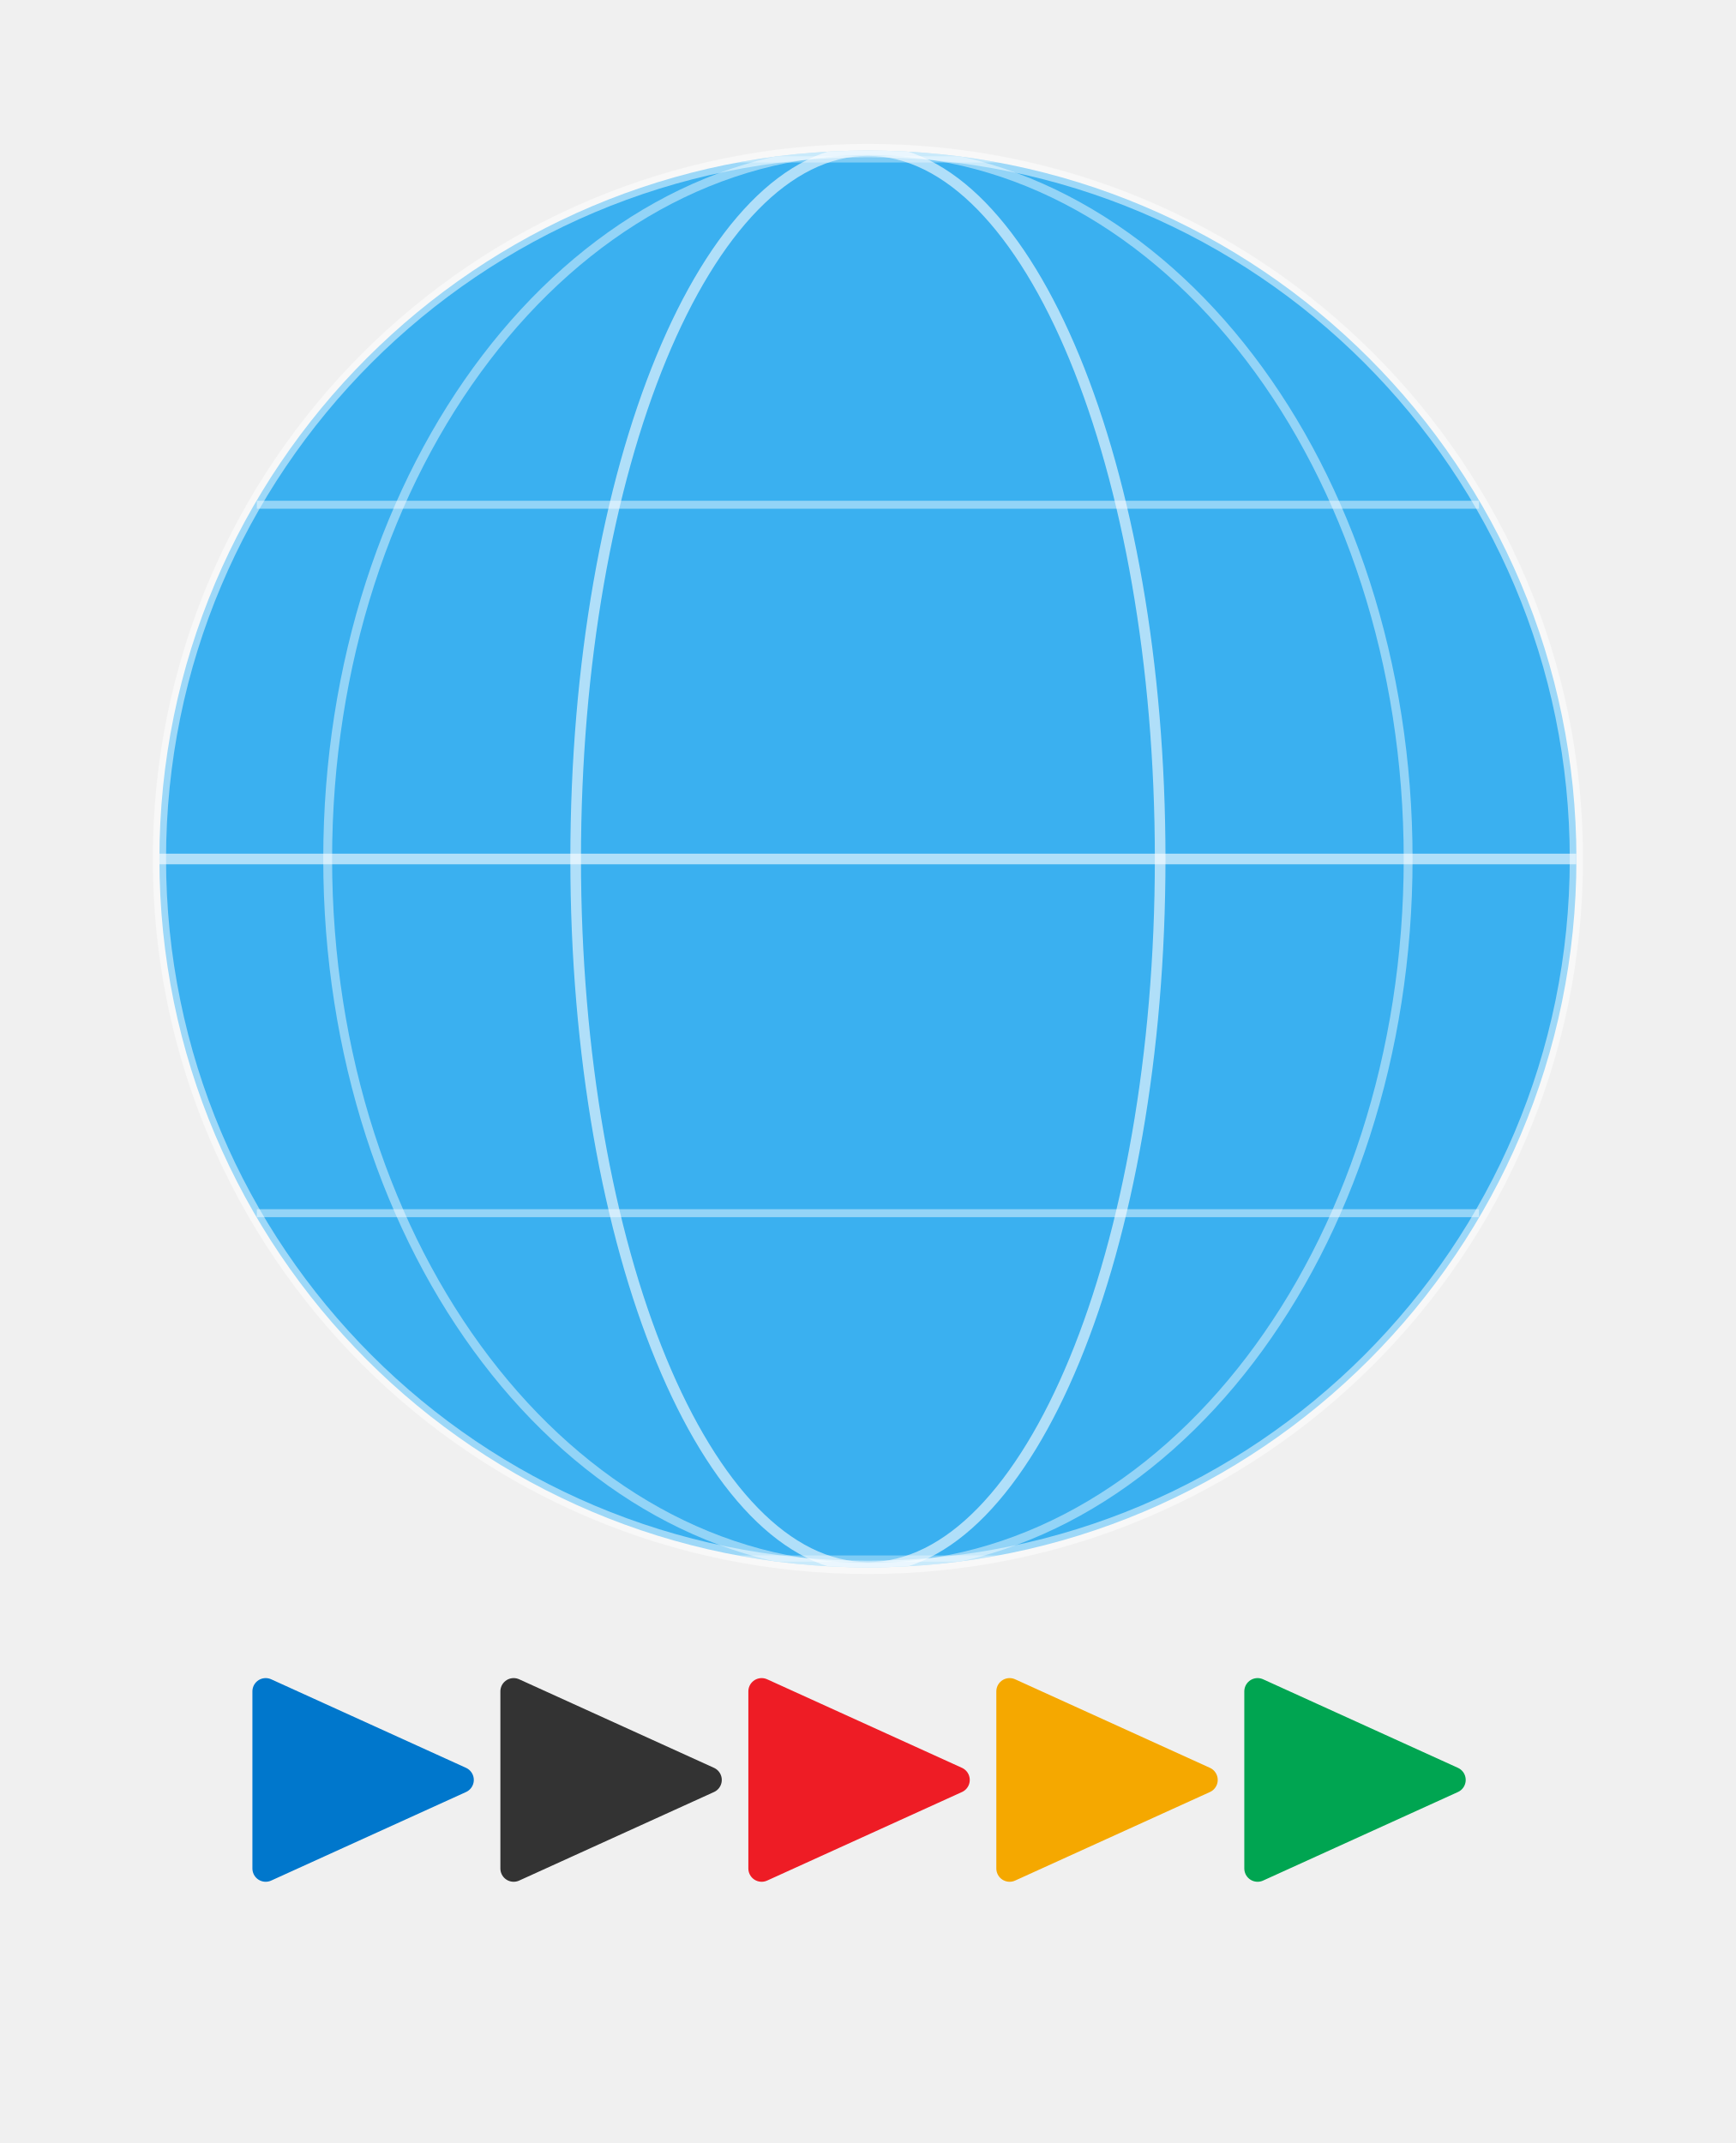
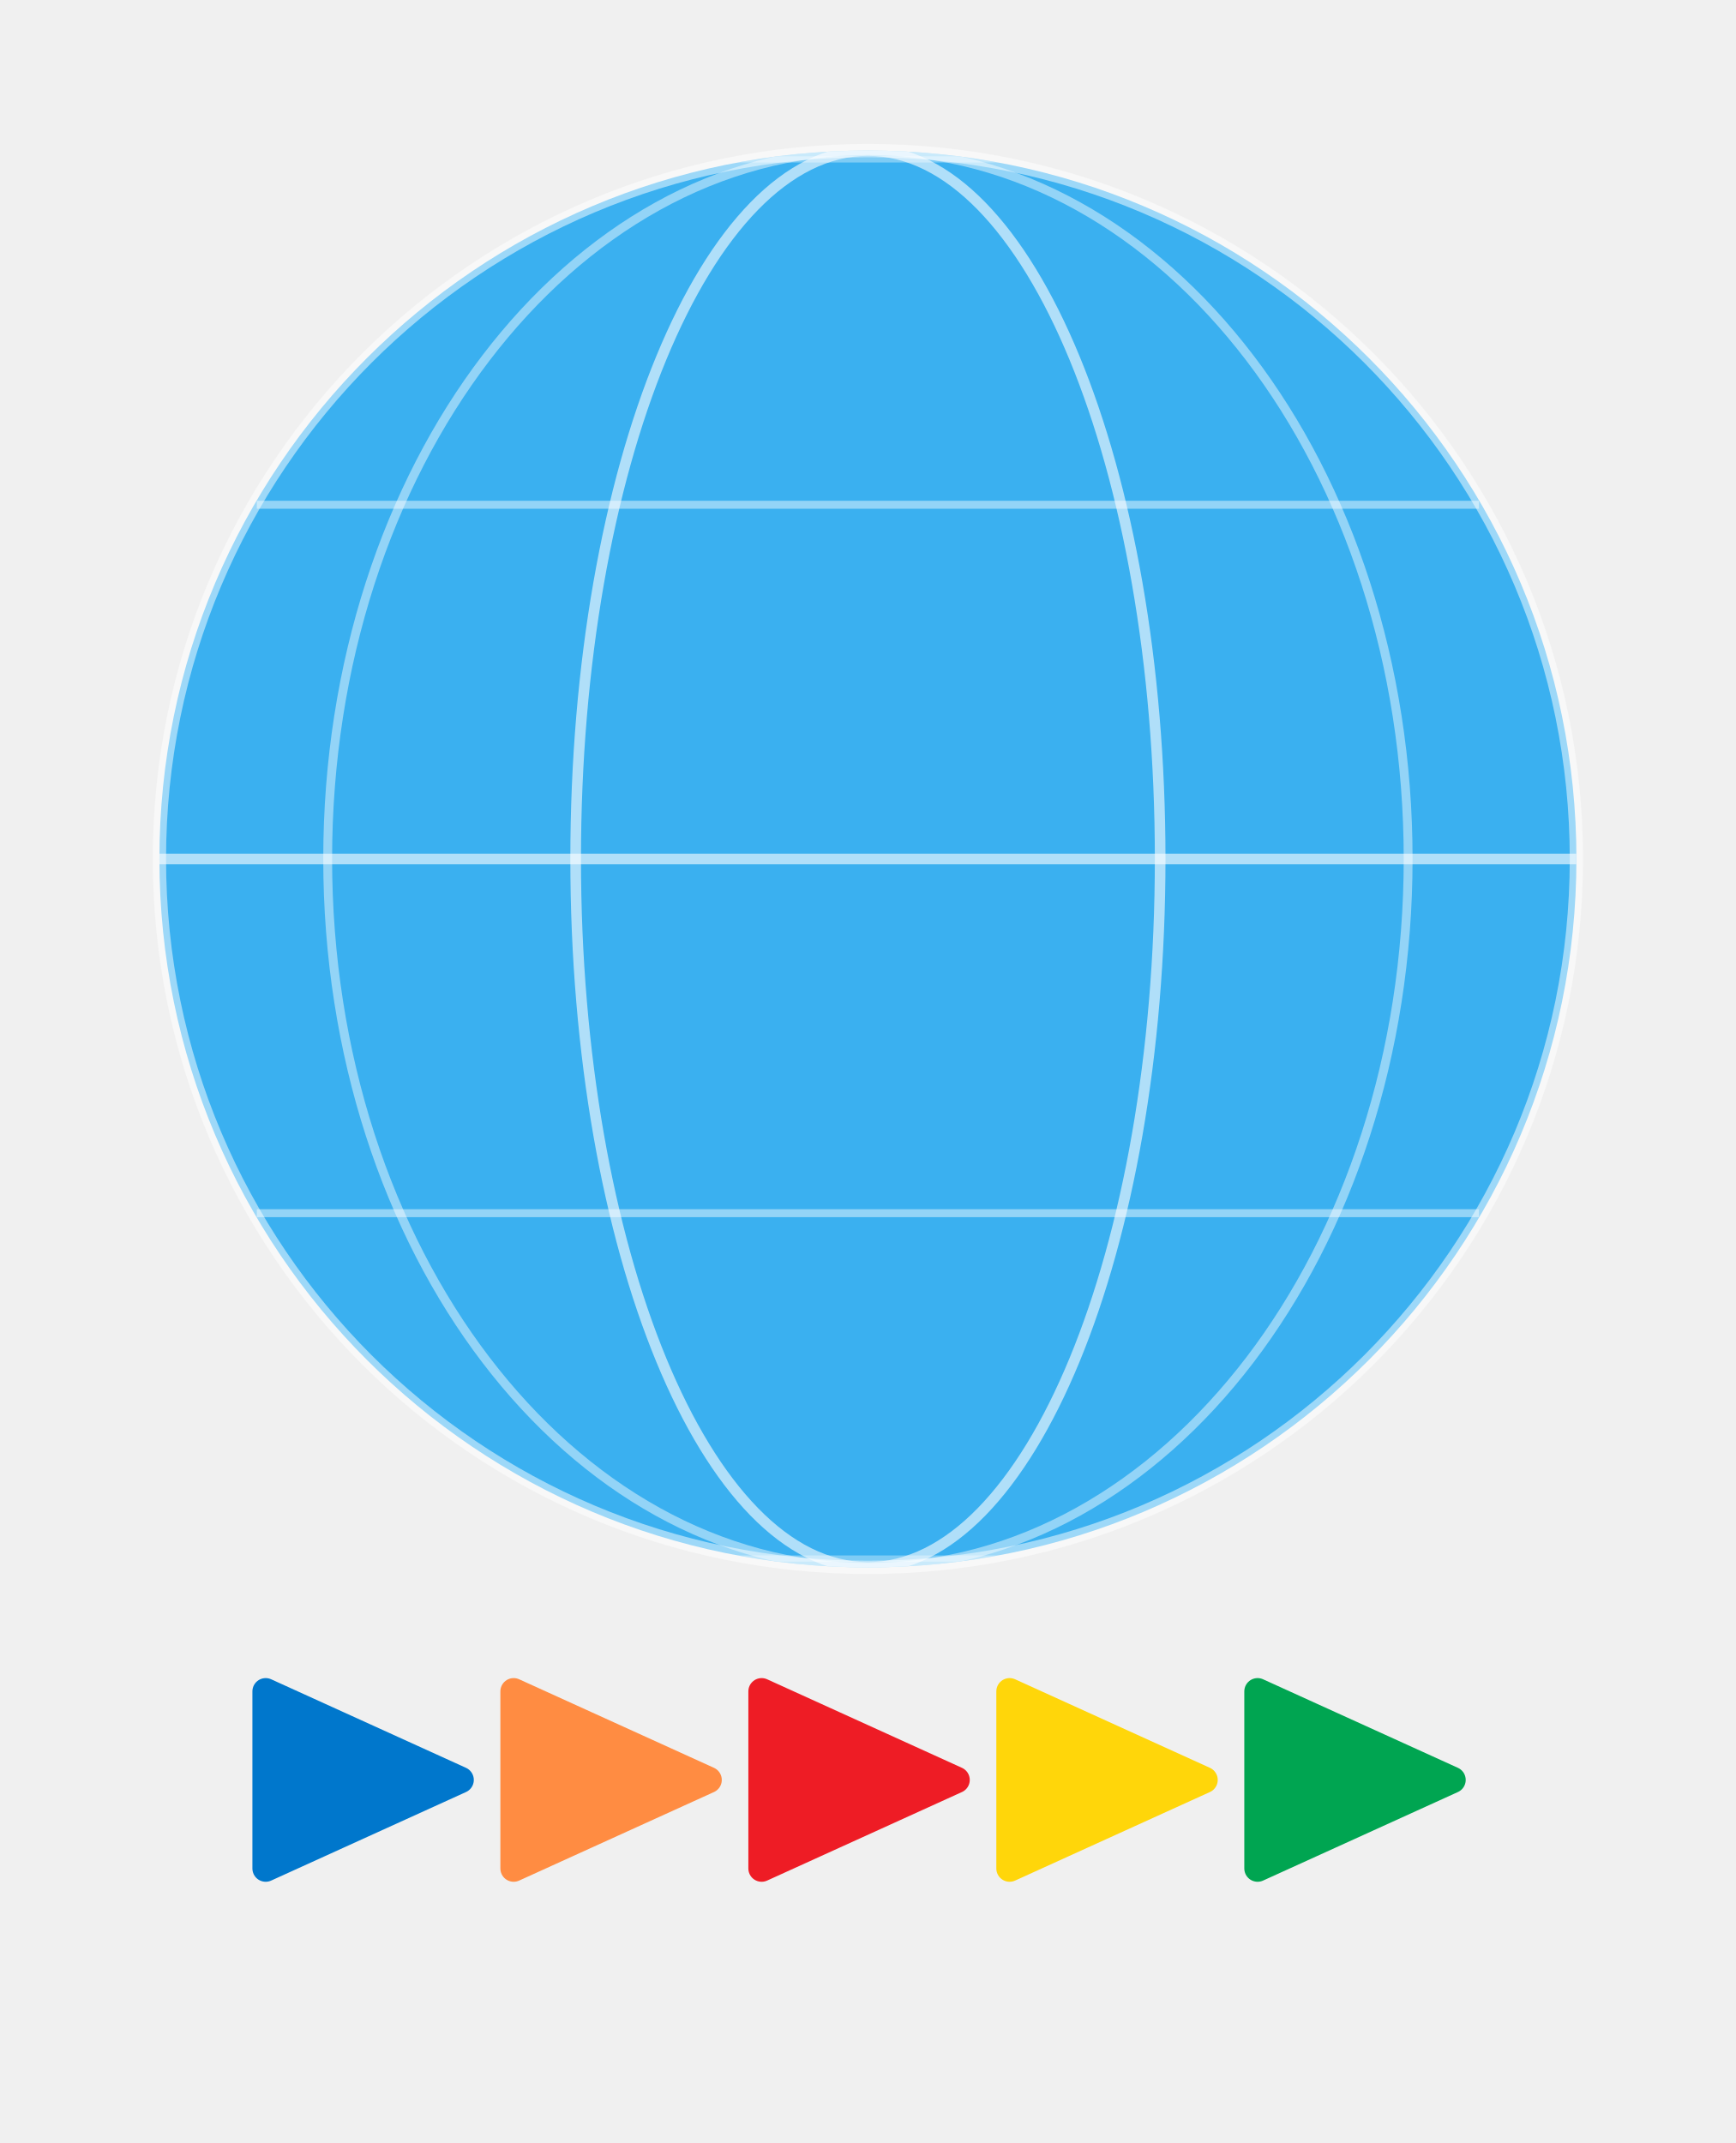
<svg xmlns="http://www.w3.org/2000/svg" width="196" height="242" viewBox="0 0 196 242">
  <defs>
    <clipPath id="g">
      <circle cx="98" cy="97" r="80" />
    </clipPath>
  </defs>
  <circle cx="98" cy="97" r="80" fill="#3ab0f0" />
  <g clip-path="url(#g)">
    <ellipse cx="98" cy="97" rx="33" ry="80" fill="none" stroke="#ffffff" stroke-width="1.2" opacity="0.6" />
    <ellipse cx="98" cy="97" rx="61" ry="80" fill="none" stroke="#ffffff" stroke-width="1" opacity="0.45" />
    <line x1="18" y1="97" x2="178" y2="97" stroke="#ffffff" stroke-width="1.2" opacity="0.6" />
    <line x1="29" y1="57" x2="167" y2="57" stroke="#ffffff" stroke-width="0.9" opacity="0.45" />
    <line x1="29" y1="137" x2="167" y2="137" stroke="#ffffff" stroke-width="0.9" opacity="0.45" />
    <line x1="58" y1="18" x2="138" y2="18" stroke="#ffffff" stroke-width="0.7" opacity="0.35" />
    <line x1="58" y1="176" x2="138" y2="176" stroke="#ffffff" stroke-width="0.7" opacity="0.35" />
  </g>
  <circle cx="98" cy="97" r="80" fill="none" stroke="rgba(255,255,255,0.5)" stroke-width="1.5" />
  <path d="M30,191 L30,211 L52,201 Z" fill="#0077CC" stroke="#0077CC" stroke-width="3" stroke-linejoin="round" stroke-linecap="round" />
-   <path d="M58,191 L58,211 L80,201 Z" fill="#333333" stroke="#333333" stroke-width="3" stroke-linejoin="round" stroke-linecap="round" />
+   <path d="M58,191 L58,211 L80,201 Z" fill="#ff8c42" stroke="#ff8c42" stroke-width="3" stroke-linejoin="round" stroke-linecap="round" />
  <path d="M86,191 L86,211 L108,201 Z" fill="#EE1C25" stroke="#EE1C25" stroke-width="3" stroke-linejoin="round" stroke-linecap="round" />
-   <path d="M114,191 L114,211 L136,201 Z" fill="#F5A800" stroke="#F5A800" stroke-width="3" stroke-linejoin="round" stroke-linecap="round" />
+   <path d="M114,191 L114,211 L136,201 Z" fill="#ffd60a" stroke="#ffd60a" stroke-width="3" stroke-linejoin="round" stroke-linecap="round" />
  <path d="M142,191 L142,211 L164,201 Z" fill="#00A551" stroke="#00A551" stroke-width="3" stroke-linejoin="round" stroke-linecap="round" />
</svg>
